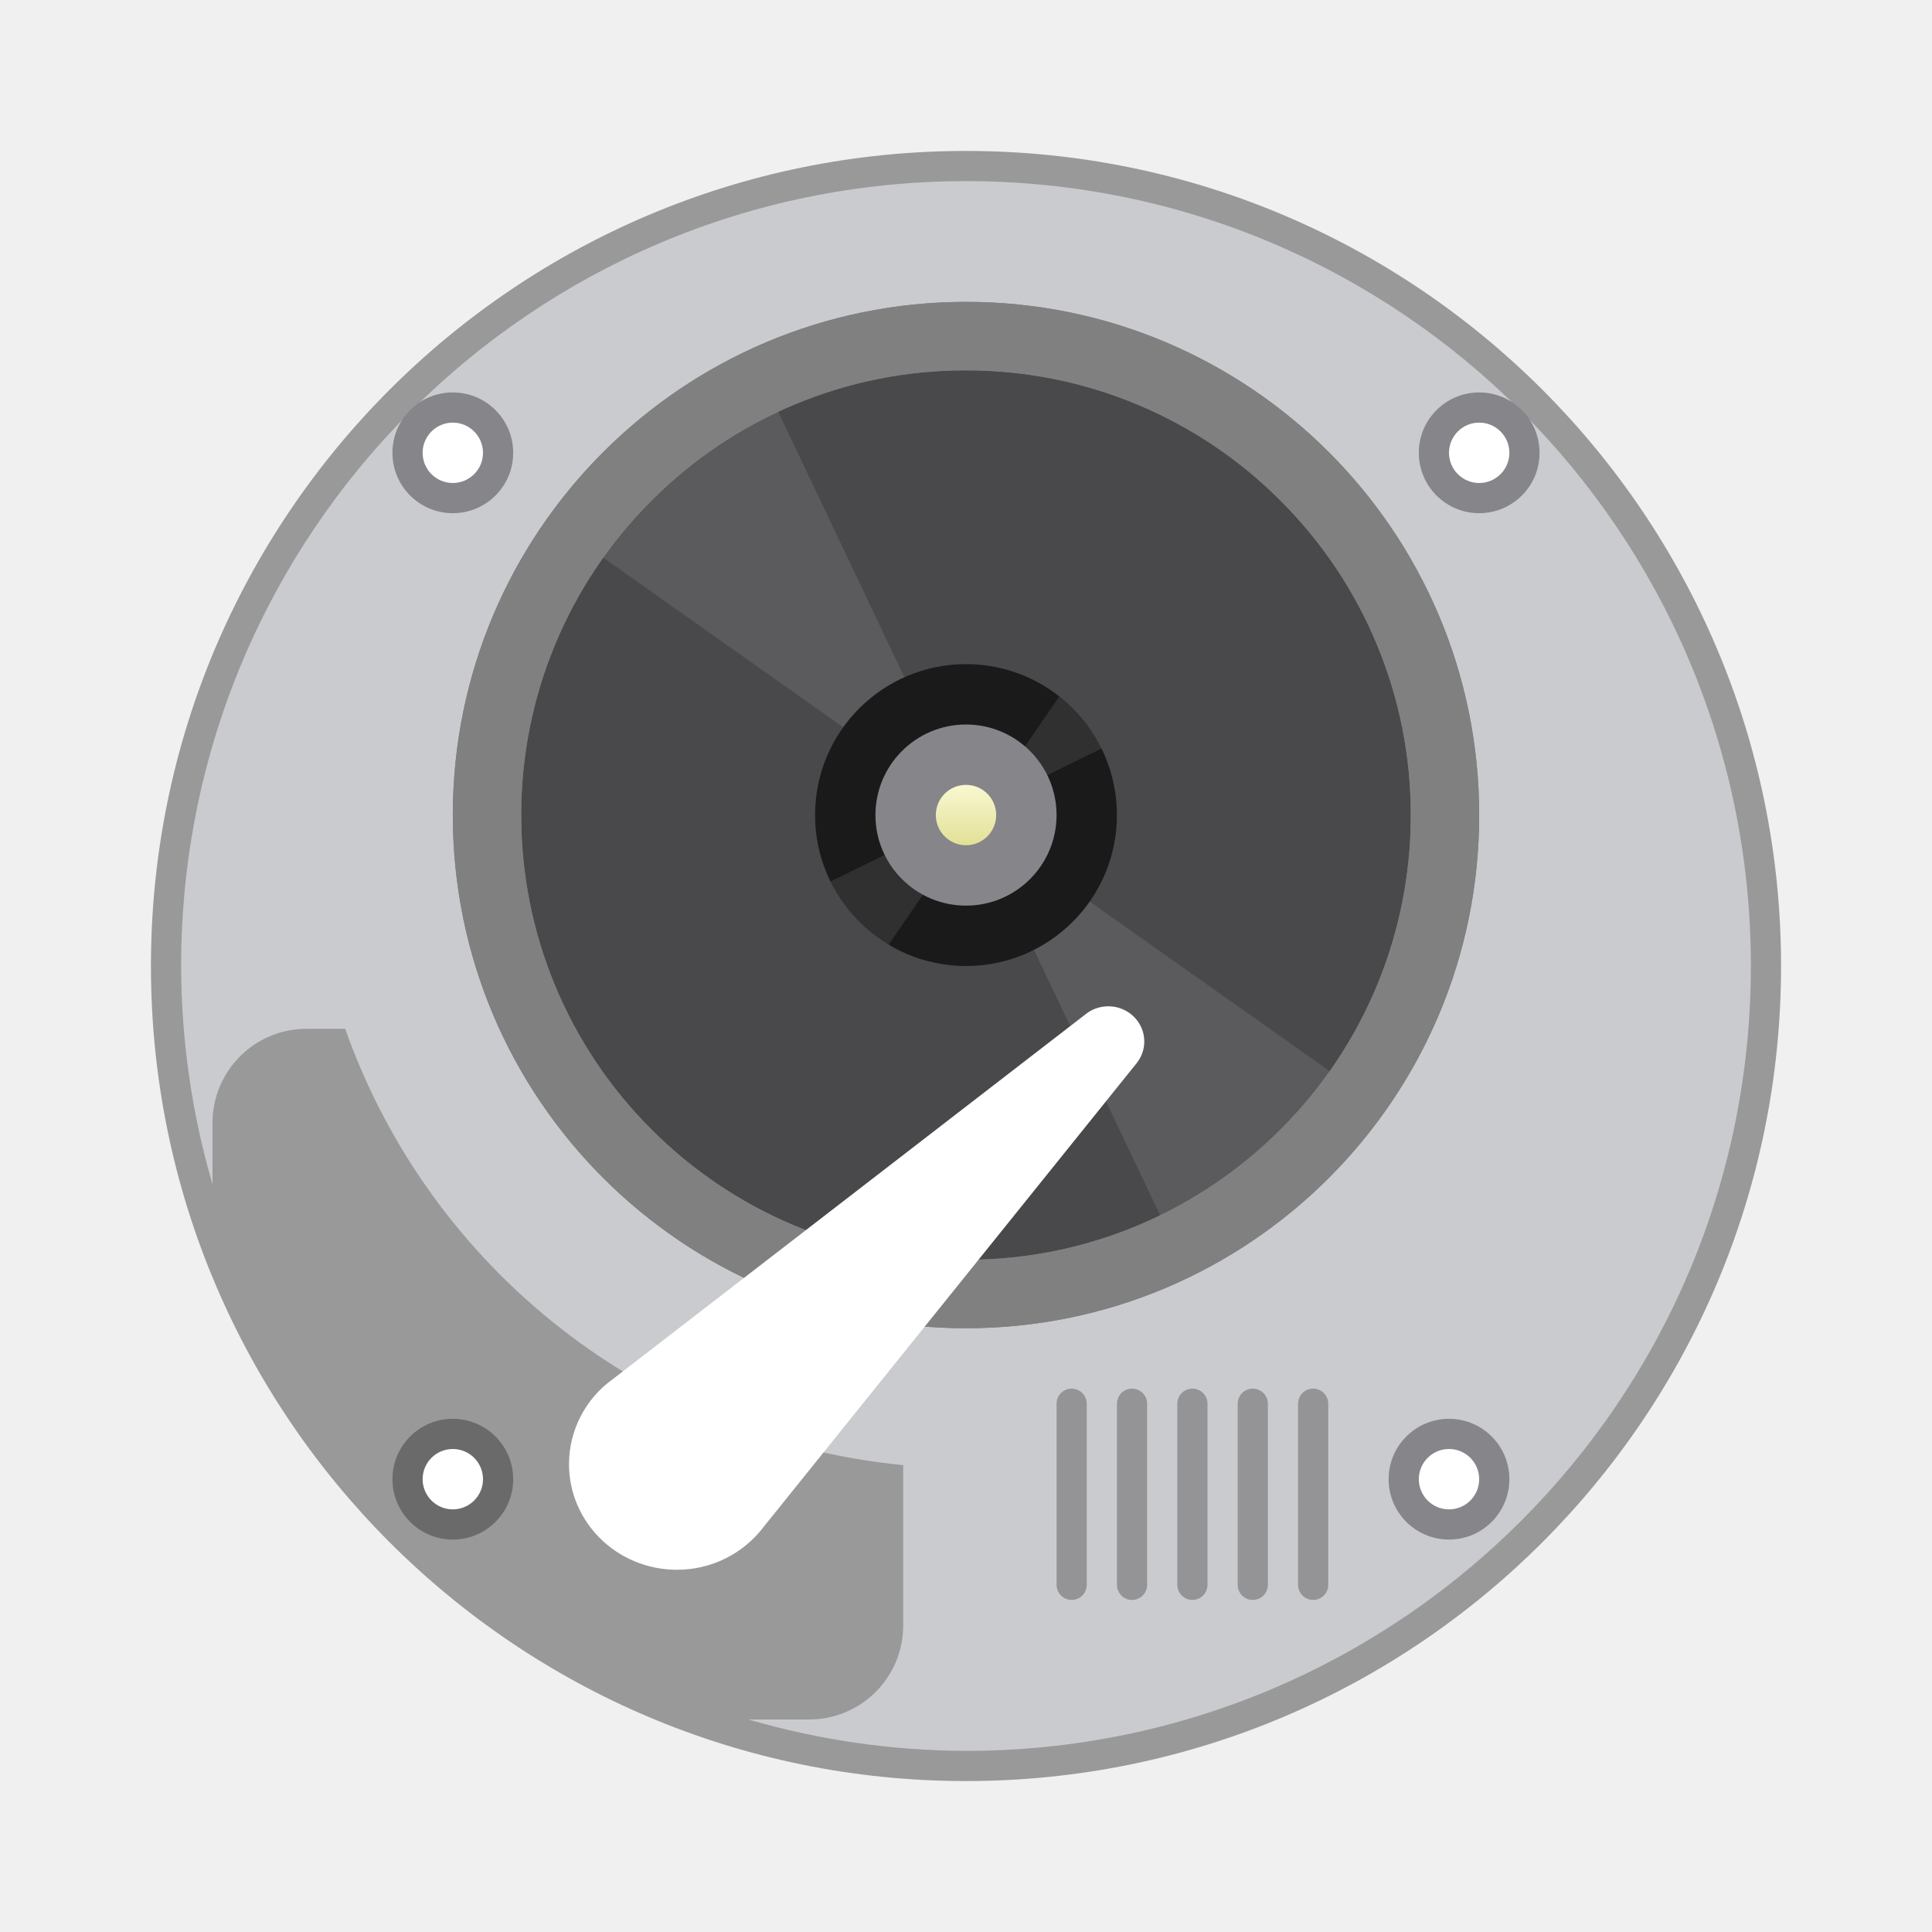
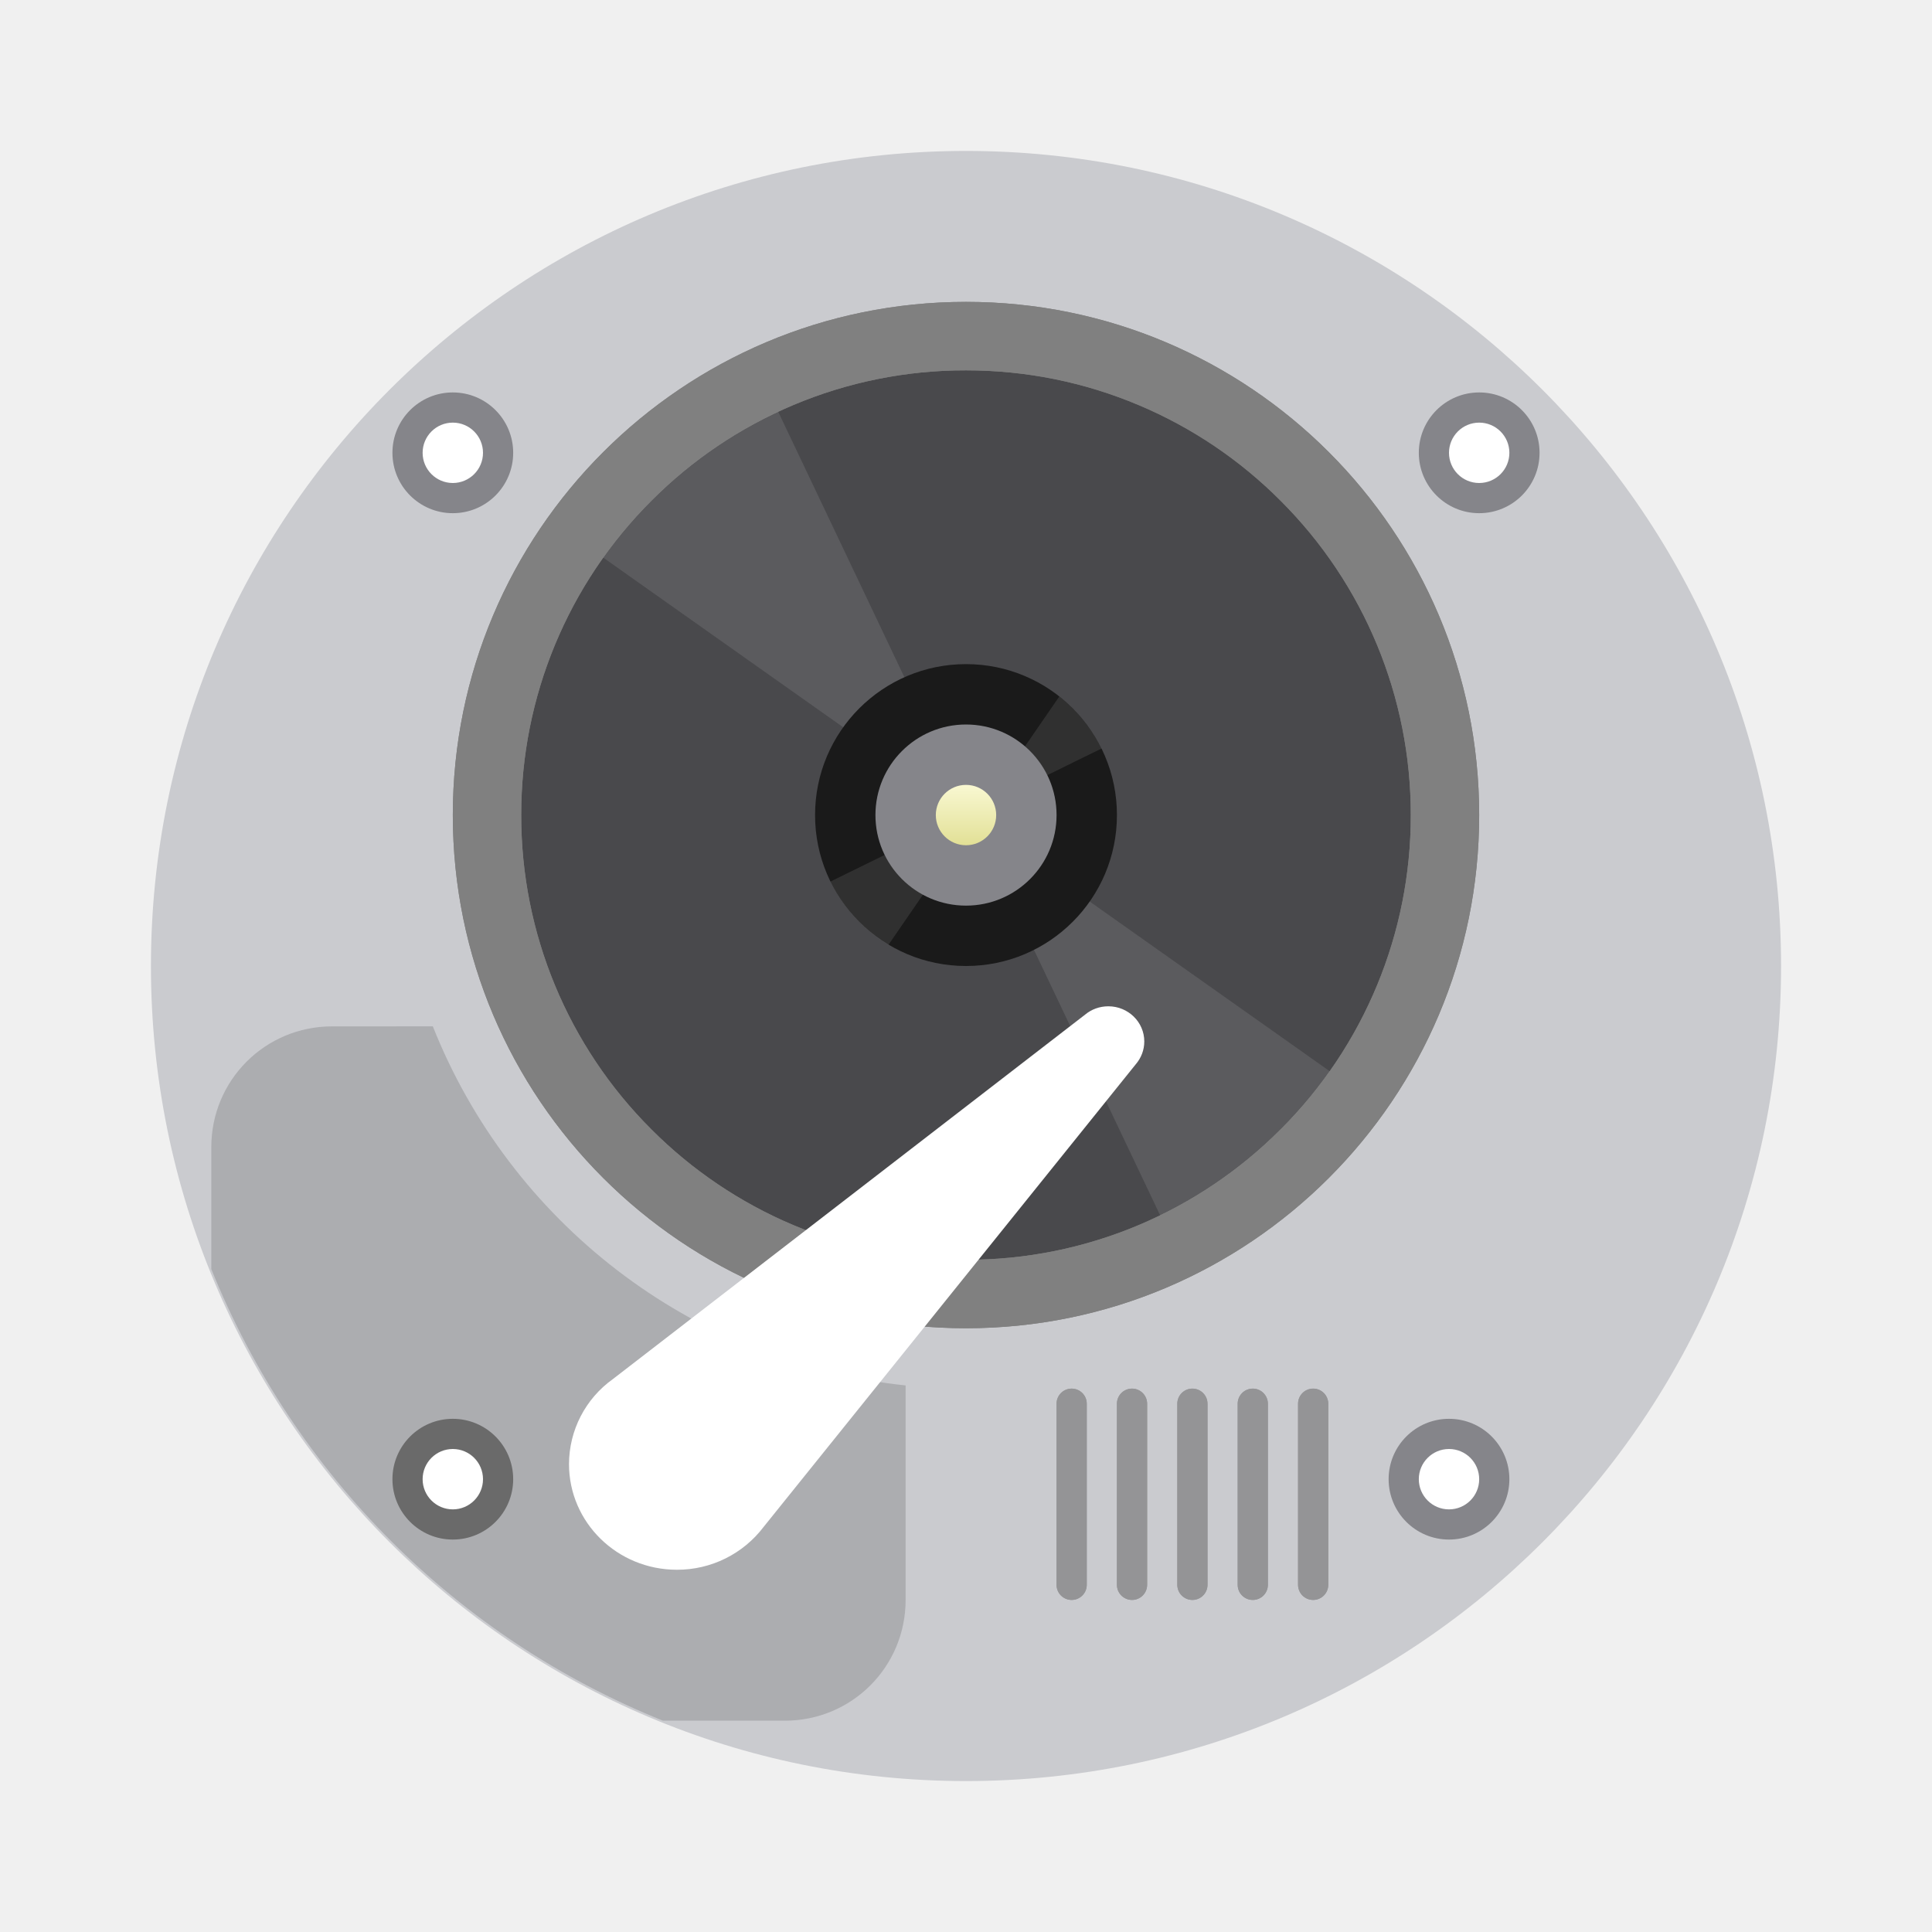
<svg xmlns="http://www.w3.org/2000/svg" xmlns:xlink="http://www.w3.org/1999/xlink" width="64" height="64" version="1.1">
  <defs>
    <path id="a" d="M5 10A5 5 0 1 1 5 0a5 5 0 0 1 0 10z" />
    <path id="b" d="M2.429 9.29A5.023 5.023 0 0 1 .507 7.196l8.979-4.408a5.02 5.02 0 0 0-1.399-1.722L2.43 9.289z" />
    <linearGradient id="c" x1="5" x2="5" y1="6" y2="4" gradientTransform="translate(27,22)" gradientUnits="userSpaceOnUse">
      <stop stop-color="#E2E096" offset="0" />
      <stop stop-color="#F9F8D2" offset="1" />
    </linearGradient>
  </defs>
+   <g transform="translate(-54.576)">
+     <circle cx="86.576" cy="32" r="27" fill="#cacbcf" style="paint-order:stroke fill markers" />
+     <g transform="translate(52.576 2)">
+       <path d="m53 13a2 2 0 1 1-4 0 2 2 0 0 1 4 0z" fill="#85858a" />
+       <path d="m52 13a1 1 0 1 0-2 0 1 1 0 0 0 2 0z" fill="#ffffff" />
+     </g>
+     <g transform="translate(54.576 4)">
+       <path d="m17 11a2 2 0 1 1-4 0 2 2 0 0 1 4 0z" fill="#85858a" />
+       <path d="m16 11a1 1 0 1 0-2 0 1 1 0 0 0 2 0z" fill="#ffffff" />
+     </g>
+     <g transform="matrix(-1 0 0 1 98.576 46)" fill="#949496" fill-rule="evenodd">
+       <rect width="1" height="7" rx=".5" />
+       <rect x="2" width="1" height="7" rx=".5" />
+       <rect x="4" width="1" height="7" rx=".5" />
+       <rect x="6" width="1" height="7" rx=".5" />
+       <rect x="8" width="1" height="7" rx=".5" />
+     </g>
+     <g transform="translate(51.576 -2)">
+       <path d="m53 51a2 2 0 1 1-4 0 2 2 0 0 1 4 0z" fill="#85858a" />
+       <path d="m52 51a1 1 0 1 0-2 0 1 1 0 0 0 2 0z" fill="#ffffff" />
+     </g>
+     <path d="m65.576 34c-2.216 0-4 1.784-4 4v4.039c2.744 6.815 8.146 12.217 14.961 14.961h4.039c2.216 0 4-1.784 4-4v-7.106c-7.146-0.748-13.109-5.459-15.662-11.895z" fill="#000000" opacity=".15" stop-color="#000000" stroke-linecap="round" stroke-linejoin="round" stroke-width="2" style="paint-order:stroke fill markers" />
+     <g transform="translate(54.576 -4)">
+       <path d="m17 53a2 2 0 1 1-4 0 2 2 0 0 1 4 0z" fill="#6a6a6a" />
+       <path d="m16 53a1 1 0 1 0-2 0 1 1 0 0 0 2 0z" fill="#ffffff" />
+     </g>
+   </g>
  <path d="m48 27.122c0 8.715-7.163 15.878-16 15.878s-16-7.163-16-15.878c0-8.958 7.163-16.122 16-16.122s16 7.164 16 16.122" fill="#49494c" fill-rule="evenodd" />
-   <circle cx="32" cy="32" r="27" fill="#999" style="paint-order:stroke fill markers" />
-   <path d="m32 6a26 26 0 0 0-26 26 26 26 0 0 0 1.04 7.235v-2.035c0-1.728 1.391-3.12 3.12-3.12h1.274a21.84 21.84 0 0 0 18.486 14.454v5.306c0 1.728-1.391 3.12-3.12 3.12h-2.007a26 26 0 0 0 7.207 1.04 26 26 0 0 0 26-26 26 26 0 0 0-26-26z" fill="#cacbcf" stroke-width="1.04" style="paint-order:stroke fill markers" />
-   <g transform="translate(-2,2)">
-     <path d="m53 13a2 2 0 1 1-4 0 2 2 0 0 1 4 0z" fill="#85858a" />
-     <path d="m52 13a1 1 0 1 0-2 0 1 1 0 0 0 2 0z" fill="#fff" />
-   </g>
-   <g transform="translate(0,4)">
-     <path d="m17 11a2 2 0 1 1-4 0 2 2 0 0 1 4 0z" fill="#85858a" />
-     <path d="m16 11a1 1 0 1 0-2 0 1 1 0 0 0 2 0z" fill="#fff" />
-   </g>
  <path d="m48 27.122c0 8.715-7.163 15.878-16 15.878s-16-7.163-16-15.878c0-8.958 7.163-16.122 16-16.122s16 7.164 16 16.122" fill="#49494c" fill-rule="evenodd" />
  <path d="m32 10c-9.388 0-17 7.61-17 17 0 9.388 7.612 17 17 17s17-7.612 17-17c0-9.39-7.612-17-17-17zm10.417 27.418a14.714 14.714 0 0 1-4.683 3.159 14.646 14.646 0 0 1-5.734 1.155c-1.99 0-3.92-0.388-5.734-1.155a14.714 14.714 0 0 1-4.683-3.16 14.67 14.67 0 0 1-4.317-10.417 14.676 14.676 0 0 1 4.316-10.417 14.658 14.658 0 0 1 4.684-3.16 14.632 14.632 0 0 1 5.734-1.155c1.99 0 3.92 0.39 5.734 1.157a14.655 14.655 0 0 1 4.683 3.158 14.676 14.676 0 0 1 4.317 10.417 14.673 14.673 0 0 1-4.316 10.418z" fill="#808080" />
  <g transform="matrix(-1,0,0,1,44,46)" fill="#949496" fill-rule="evenodd">
    <rect width="1" height="7" rx=".5" />
    <rect x="2" width="1" height="7" rx=".5" />
    <rect x="4" width="1" height="7" rx=".5" />
    <rect x="6" width="1" height="7" rx=".5" />
    <rect x="8" width="1" height="7" rx=".5" />
-   </g>
-   <g transform="translate(-3,-2)">
-     <path d="m53 51a2 2 0 1 1-4 0 2 2 0 0 1 4 0z" fill="#85858a" />
-     <path d="m52 51a1 1 0 1 0-2 0 1 1 0 0 0 2 0z" fill="#fff" />
-   </g>
-   <g transform="translate(0,-4)">
-     <path d="m17 53a2 2 0 1 1-4 0 2 2 0 0 1 4 0z" fill="#6a6a6a" />
-     <path d="m16 53a1 1 0 1 0-2 0 1 1 0 0 0 2 0z" fill="#fff" />
  </g>
  <circle cx="32" cy="27" r="2" fill="#fff" style="paint-order:markers stroke fill" />
  <g fill-rule="evenodd">
    <path d="M 18.292,17.277 25,12 39.387,42.27 45.873,36.775 Z" fill="#fff" opacity=".1" />
    <use transform="translate(27,22)" width="100%" height="100%" fill="#1a1a1a" xlink:href="#a" />
    <use transform="translate(27.003,22.007)" width="100%" height="100%" fill="#ffffff" opacity=".1" xlink:href="#b" />
    <path d="m32 30a3 3 0 1 1 0-6 3 3 0 0 1 0 6z" fill="#85858a" />
    <path d="m33 27a1 1 0 1 1-2 0 1 1 0 0 1 2 0" fill="url(#c)" />
  </g>
  <path d="m32 10c-9.388 0-17 7.61-17 17 0 9.388 7.612 17 17 17s17-7.612 17-17c0-9.39-7.612-17-17-17zm10.417 27.418a14.714 14.714 0 0 1-4.683 3.159 14.646 14.646 0 0 1-5.734 1.155c-1.99 0-3.92-0.388-5.734-1.155a14.714 14.714 0 0 1-4.683-3.16 14.67 14.67 0 0 1-4.317-10.417 14.676 14.676 0 0 1 4.316-10.417 14.658 14.658 0 0 1 4.684-3.16 14.632 14.632 0 0 1 5.734-1.155c1.99 0 3.92 0.39 5.734 1.157a14.655 14.655 0 0 1 4.683 3.158 14.676 14.676 0 0 1 4.317 10.417 14.673 14.673 0 0 1-4.316 10.418z" fill="#808080" />
  <path d="m25.298 50.578 12.326-15.323c0.176-0.205 0.282-0.468 0.282-0.755 0-0.643-0.533-1.165-1.191-1.165-0.293 0-0.562 0.102-0.77 0.276l-15.644 12.074a3.47 3.47 0 0 0-1.452 2.815c0 1.935 1.6 3.5 3.574 3.5a3.59 3.59 0 0 0 2.875-1.422z" fill="#fff" />
</svg>
